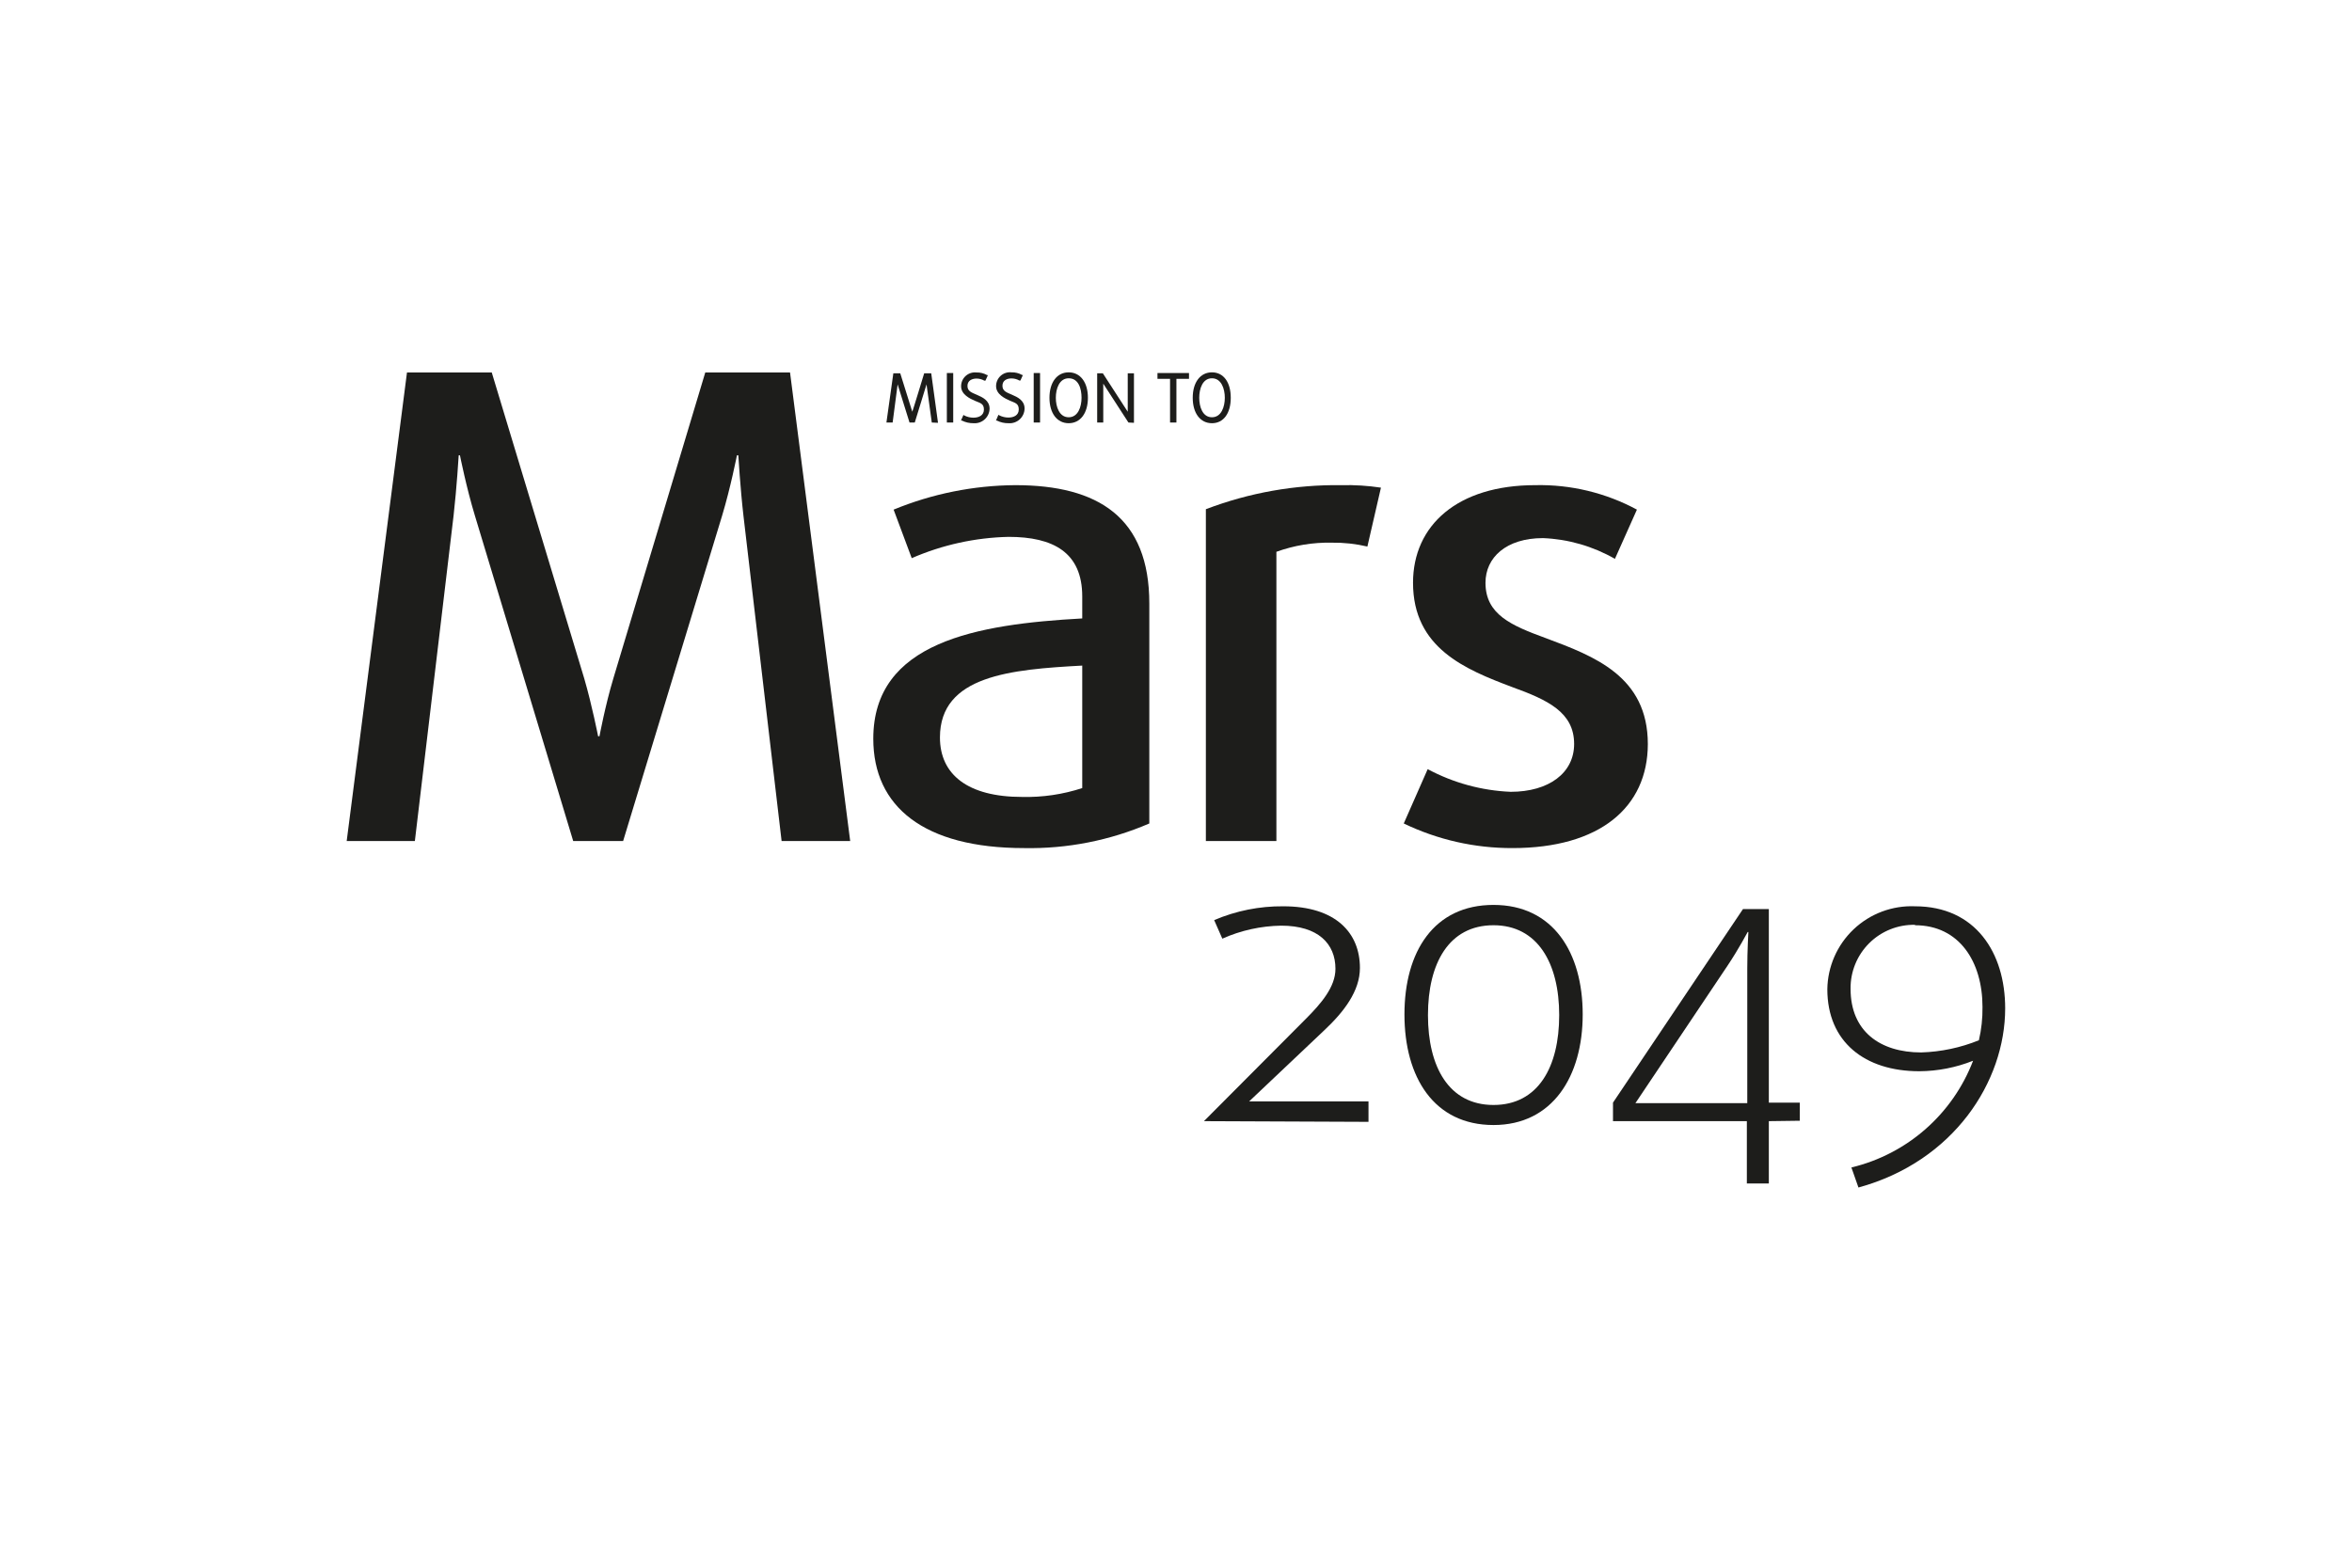
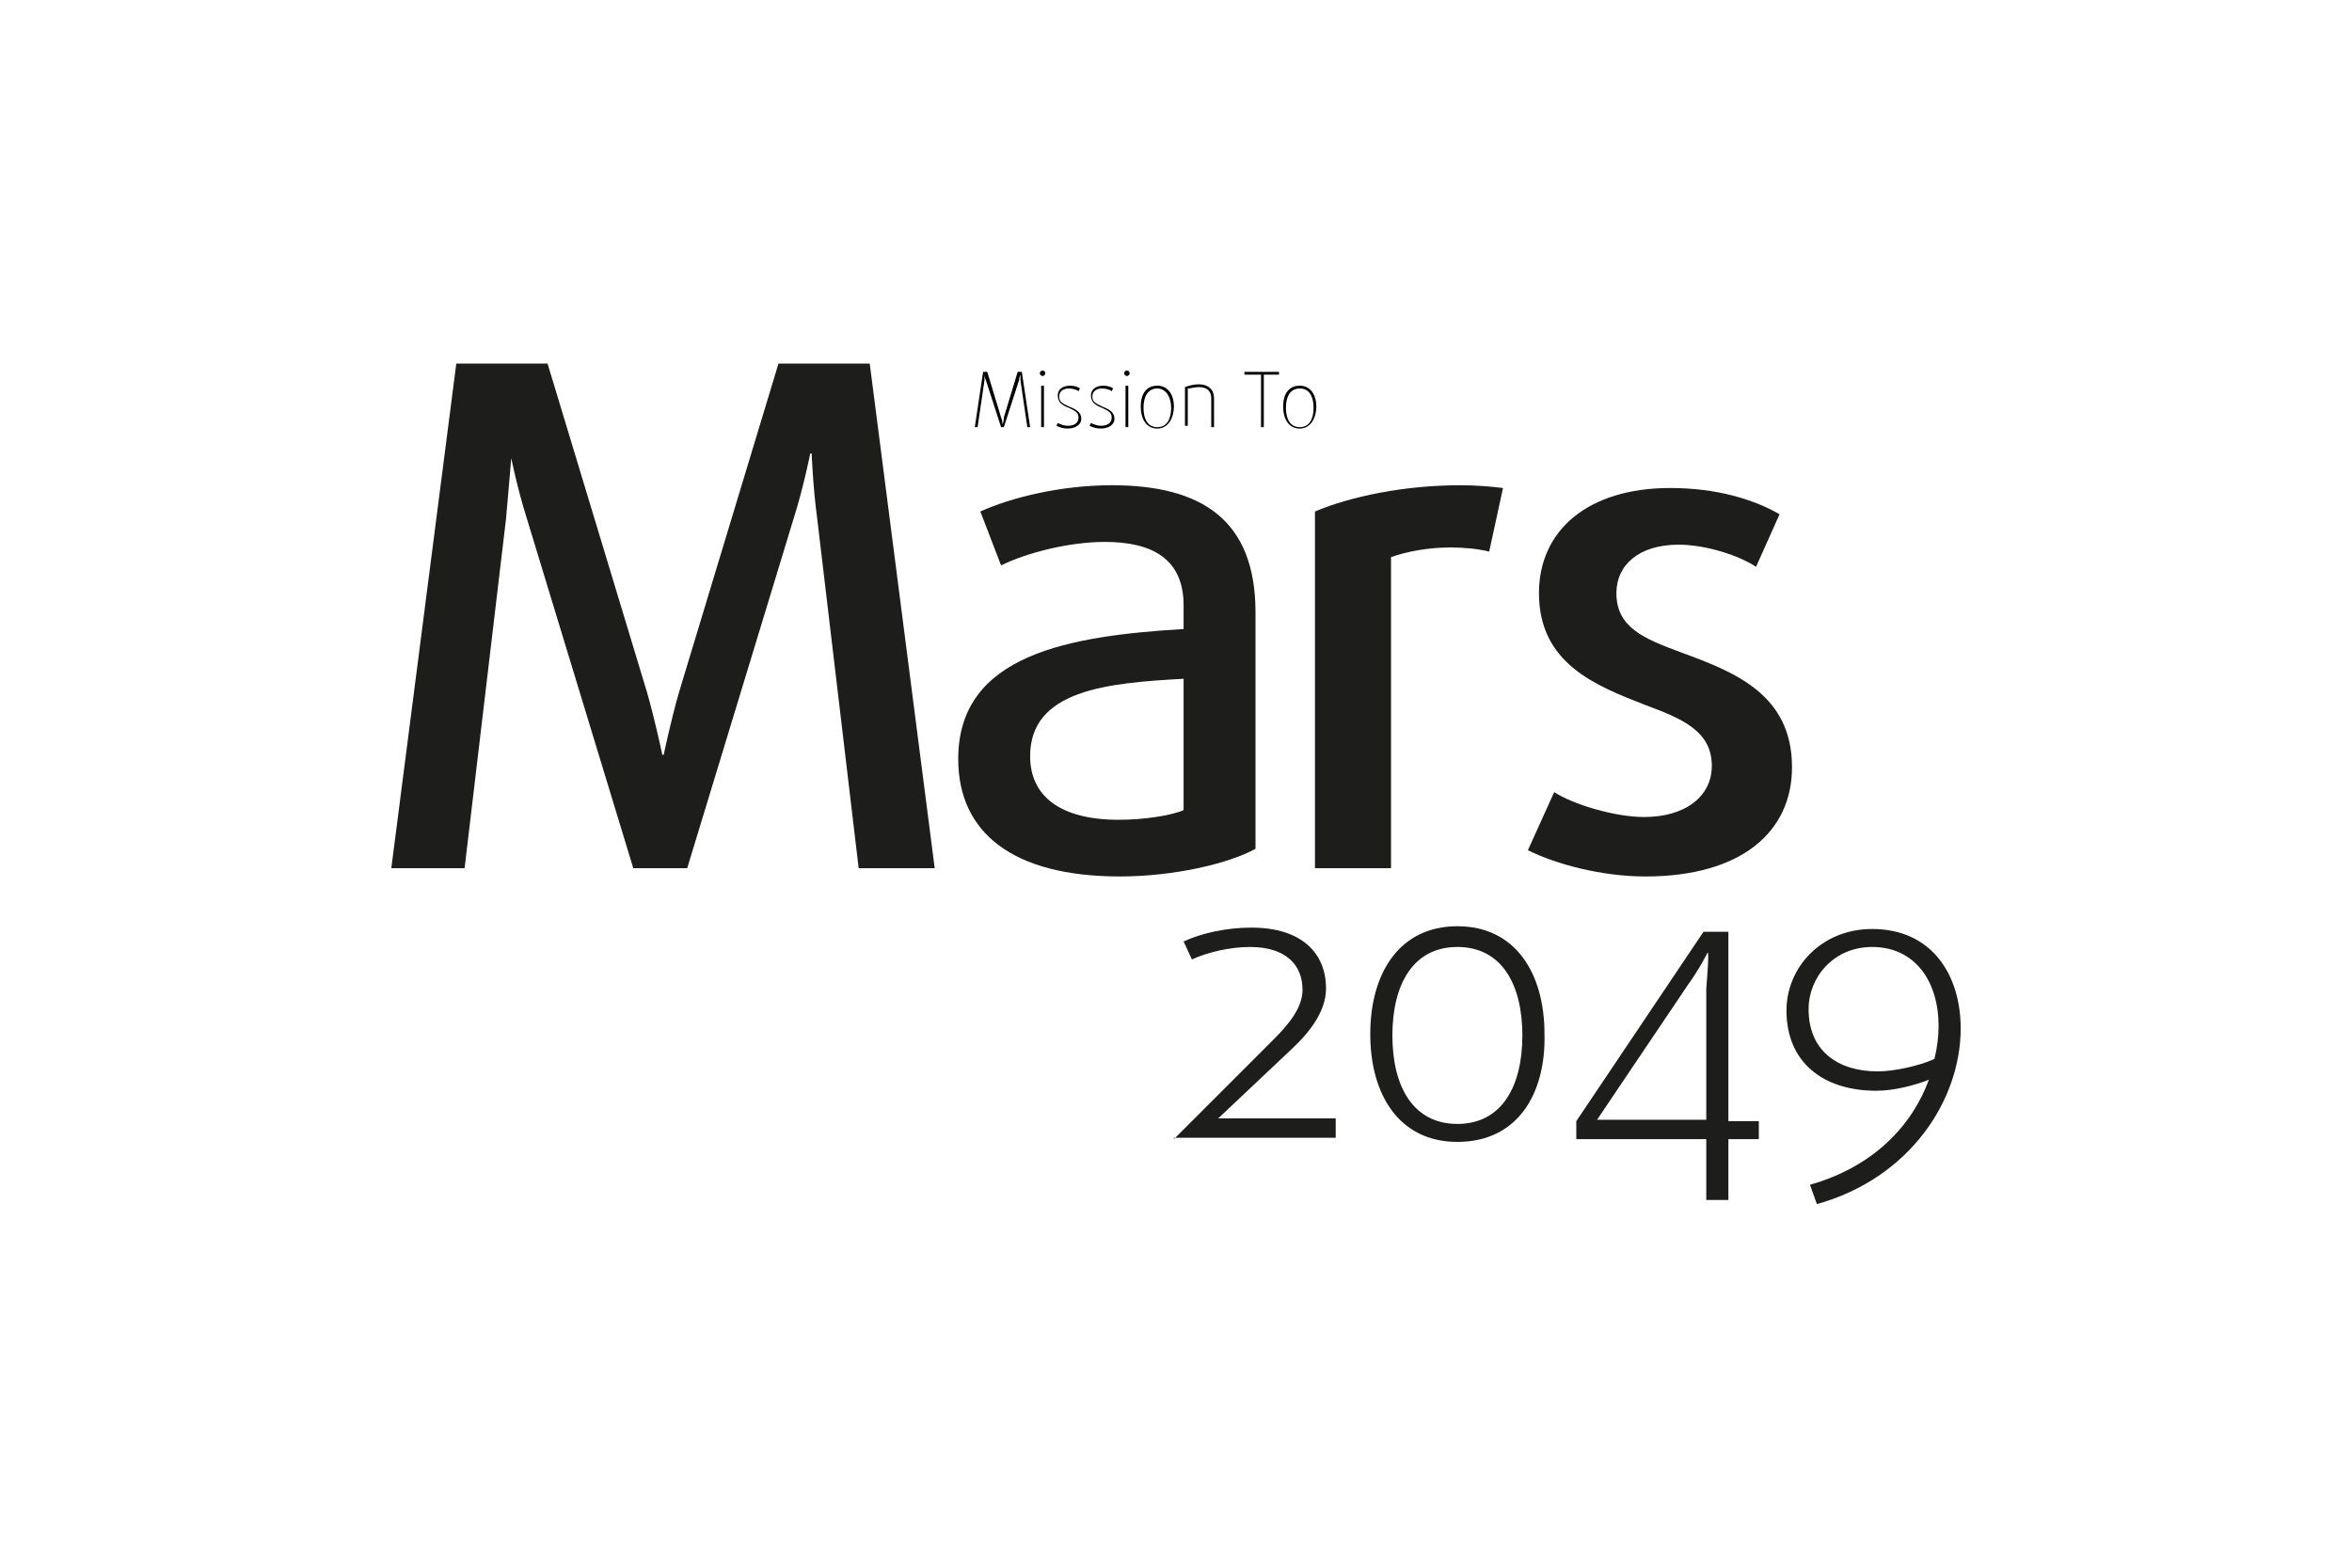
- <svg xmlns="http://www.w3.org/2000/svg" id="Layer_1" data-name="Layer 1" viewBox="0 0 170.08 113.39">
-   <defs>
-     <style>.cls-1{fill:#1d1d1b;}</style>
-   </defs>
-   <path class="cls-1" d="M56.52,60.83,53.76,37.29c-.23-2-.37-4.36-.37-4.36h-.1s-.46,2.34-1.07,4.36L45.06,60.83H41.45L34.34,37.29c-.61-2-1.08-4.36-1.08-4.36h-.09s-.14,2.34-.37,4.36L30,60.83H25.07l4.36-33.89h6.13l6.69,22.14c.56,1.92,1,4.17,1,4.17h.1s.42-2.25,1-4.17L51,26.94h6.13l4.35,33.89Z" />
-   <path class="cls-1" d="M74.05,61.34c-7.25,0-10.9-3-10.9-7.91,0-7,7.48-8.28,15.11-8.7V43.14c0-3.19-2.1-4.31-5.33-4.31a18.59,18.59,0,0,0-7,1.54l-1.31-3.51a23.54,23.54,0,0,1,8.8-1.77c6,0,9.69,2.34,9.69,8.56V59.56A21.81,21.81,0,0,1,74.05,61.34Zm4.21-13.2c-5.15.28-10.29.71-10.29,5.2,0,2.67,2,4.3,5.94,4.3A13,13,0,0,0,78.26,57Z" />
-   <path class="cls-1" d="M98.88,39.53a10.74,10.74,0,0,0-2.58-.28,11.12,11.12,0,0,0-4,.66V60.83h-5.1v-24A26.5,26.5,0,0,1,97,35.09a16.61,16.61,0,0,1,2.86.18Z" />
-   <path class="cls-1" d="M109.37,61.34a18,18,0,0,1-7.86-1.78l1.73-3.93a13.93,13.93,0,0,0,6,1.64c2.76,0,4.59-1.36,4.59-3.46,0-2.3-1.92-3.19-4.49-4.12-3.37-1.27-7.16-2.81-7.16-7.54,0-4.16,3.22-7.06,8.84-7.06a14.8,14.8,0,0,1,7.35,1.77l-1.59,3.56a11.38,11.38,0,0,0-5.2-1.5c-2.67,0-4.16,1.41-4.16,3.23,0,2.3,1.87,3.09,4.35,4,3.51,1.31,7.39,2.76,7.39,7.67C119.15,58.39,115.69,61.34,109.37,61.34Z" />
-   <path class="cls-1" d="M87.06,81.09l7.35-7.38c1.14-1.14,2.16-2.33,2.16-3.64,0-1.81-1.25-3.12-3.92-3.12a10.86,10.86,0,0,0-4.26.94l-.59-1.34a12.43,12.43,0,0,1,5-1c3.78,0,5.54,1.91,5.54,4.46,0,1.67-1.16,3.18-2.58,4.51l-5.43,5.14h8.63v1.48Z" />
-   <path class="cls-1" d="M108,81.37c-4.31,0-6.44-3.46-6.44-8s2.13-7.92,6.44-7.92,6.45,3.44,6.45,7.92S112.27,81.37,108,81.37Zm0-14.45c-3.23,0-4.74,2.76-4.74,6.5s1.51,6.5,4.74,6.5,4.75-2.75,4.75-6.5S111.19,66.92,108,66.92Z" />
-   <path class="cls-1" d="M127.91,81.09V85.6h-1.59V81.09h-9.68V79.75l9.4-14h1.87v14h2.24v1.31Zm-1.53-13.68s-.66,1.24-1.42,2.38l-6.7,10h8.09V70.07c0-1.3.08-2.66.08-2.66Z" />
-   <path class="cls-1" d="M134.39,85.89l-.51-1.45a12.55,12.55,0,0,0,8.8-7.72,10.69,10.69,0,0,1-3.89.76c-3.95,0-6.65-2.13-6.65-5.93a6.09,6.09,0,0,1,6.34-6c4.37,0,6.52,3.35,6.52,7.38C145,78.22,141.29,84,134.39,85.89Zm4.09-19a4.57,4.57,0,0,0-4.66,4.63c0,3.07,2.13,4.6,5.11,4.6a12.09,12.09,0,0,0,4.17-.88,10,10,0,0,0,.26-2.41C143.36,69.56,141.68,66.92,138.48,66.92Z" />
-   <path class="cls-1" d="M67.38,30.56,67,27.8l-.85,2.76h-.38l-.86-2.76-.36,2.76h-.45L64.6,27h.5s.86,2.76.87,2.78.86-2.78.86-2.78h.51l.49,3.58Z" />
-   <rect class="cls-1" x="68.47" y="26.98" width="0.46" height="3.58" />
-   <path class="cls-1" d="M70.4,30.61a1.83,1.83,0,0,1-.84-.19l-.07,0,.18-.41.08.05a1.47,1.47,0,0,0,.64.15c.37,0,.76-.15.76-.59s-.28-.47-.65-.63-1-.46-1-1.05a1,1,0,0,1,1.11-1,1.46,1.46,0,0,1,.77.19l.06,0-.18.4-.08,0a1.14,1.14,0,0,0-.57-.15c-.31,0-.65.14-.65.53s.3.48.69.65.91.4.91,1A1.08,1.08,0,0,1,70.4,30.61Z" />
-   <path class="cls-1" d="M72.93,30.61a1.8,1.8,0,0,1-.84-.19l-.07,0L72.2,30l.08.05a1.47,1.47,0,0,0,.64.15c.37,0,.75-.15.75-.59s-.28-.47-.64-.63-1-.46-1-1.05a1,1,0,0,1,1.11-1,1.46,1.46,0,0,1,.77.19l.06,0-.18.4-.08,0a1.14,1.14,0,0,0-.57-.15c-.32,0-.65.14-.65.53s.3.48.69.65.91.4.91,1A1.08,1.08,0,0,1,72.93,30.61Z" />
-   <rect class="cls-1" x="74.75" y="26.98" width="0.46" height="3.58" />
-   <path class="cls-1" d="M77.28,30.61c-.84,0-1.39-.72-1.39-1.84s.55-1.84,1.39-1.84,1.39.72,1.39,1.84S78.12,30.61,77.28,30.61Zm0-3.25c-.68,0-.93.76-.93,1.41s.25,1.41.93,1.41.93-.76.93-1.41S78,27.36,77.28,27.36Z" />
-   <path class="cls-1" d="M81.6,30.56l-1.82-2.81v2.81h-.44V27h.41l1.8,2.78V27H82v3.58Z" />
-   <polygon class="cls-1" points="84.61 30.56 84.61 27.4 83.7 27.4 83.7 26.98 85.98 26.98 85.98 27.4 85.07 27.4 85.07 30.56 84.61 30.56" />
-   <path class="cls-1" d="M87.64,30.61c-.84,0-1.39-.72-1.39-1.84s.55-1.84,1.39-1.84S89,27.65,89,28.77,88.48,30.61,87.64,30.61Zm0-3.25c-.68,0-.92.76-.92,1.41s.24,1.41.92,1.41.93-.76.93-1.41S88.32,27.36,87.64,27.36Z" />
+ <svg xmlns="http://www.w3.org/2000/svg" version="1.1" id="Layer_1" x="0px" y="0px" viewBox="0 0 170.1 113.4" style="enable-background:new 0 0 170.1 113.4;" xml:space="preserve">
+   <style type="text/css">
+ 	.st0{fill:#1D1D1B;}
+ </style>
+   <g>
+     <path class="st0" d="M62.1,62.8l-3-25.3c-0.3-2.2-0.4-4.7-0.4-4.7h-0.1c0,0-0.5,2.5-1.2,4.7l-7.7,25.3h-3.9l-7.7-25.3   c-0.7-2.2-1.2-4.7-1.2-4.7H37c0,0-0.2,2.5-0.4,4.7l-3,25.3h-5.3L33,26.3h6.6l7.2,23.8c0.6,2.1,1.1,4.5,1.1,4.5h0.1   c0,0,0.5-2.4,1.1-4.5l7.2-23.8h6.6l4.7,36.5H62.1z" />
+     <path class="st0" d="M81,63.4c-7.8,0-11.7-3.2-11.7-8.5c0-7.6,8.1-8.9,16.3-9.4v-1.7c0-3.4-2.3-4.6-5.7-4.6c-2.6,0-5.7,0.8-7.5,1.7   L70.9,37c2.2-1,5.8-1.9,9.5-1.9c6.5,0,10.4,2.5,10.4,9.2v17.1C88.8,62.5,84.8,63.4,81,63.4z M85.6,49.1c-5.5,0.3-11.1,0.8-11.1,5.6   c0,2.9,2.2,4.6,6.4,4.6c1.8,0,3.8-0.3,4.7-0.7V49.1z" />
+     <path class="st0" d="M107.7,39.9c-0.8-0.2-1.8-0.3-2.8-0.3c-1.6,0-3.2,0.3-4.3,0.7v22.5h-5.5V37c2.6-1.1,6.5-1.9,10.5-1.9   c1.2,0,2.3,0.1,3.1,0.2L107.7,39.9z" />
+     <path class="st0" d="M119,63.4c-3.2,0-6.5-0.9-8.5-1.9l1.9-4.2c1.4,0.9,4.4,1.8,6.5,1.8c3,0,4.9-1.5,4.9-3.7c0-2.5-2.1-3.4-4.8-4.4   c-3.6-1.4-7.7-3-7.7-8.1c0-4.5,3.5-7.6,9.5-7.6c3.3,0,6,0.8,7.9,1.9l-1.7,3.8c-1.2-0.8-3.6-1.6-5.6-1.6c-2.9,0-4.5,1.5-4.5,3.5   c0,2.5,2,3.3,4.7,4.3c3.8,1.4,8,3,8,8.3C129.6,60.2,125.9,63.4,119,63.4z" />
+     <g>
+       <path class="st0" d="M84.9,82.4l7.2-7.2c1.1-1.1,2.1-2.3,2.1-3.6c0-1.8-1.2-3.1-3.8-3.1c-1.5,0-3.1,0.4-4.2,0.9l-0.6-1.3    c1.3-0.6,3.1-1,4.9-1c3.7,0,5.4,1.9,5.4,4.4c0,1.6-1.1,3.1-2.5,4.4l-5.3,5h8.5v1.4H84.9z" />
+       <path class="st0" d="M105.4,82.6c-4.2,0-6.3-3.4-6.3-7.8c0-4.4,2.1-7.8,6.3-7.8c4.2,0,6.3,3.4,6.3,7.8    C111.8,79.2,109.7,82.6,105.4,82.6z M105.4,68.5c-3.2,0-4.7,2.7-4.7,6.4s1.5,6.4,4.7,6.4s4.7-2.7,4.7-6.4S108.6,68.5,105.4,68.5z" />
+       <path class="st0" d="M125,82.4v4.4h-1.6v-4.4H114v-1.3l9.2-13.7h1.8v13.7h2.2v1.3H125z M123.5,68.9c0,0-0.6,1.2-1.4,2.3l-6.6,9.8    h7.9v-9.5C123.5,70.3,123.6,68.9,123.5,68.9L123.5,68.9z" />
+       <path class="st0" d="M131.4,87.1l-0.5-1.4c4.6-1.3,7.4-4.3,8.6-7.6c-1,0.4-2.5,0.8-3.8,0.8c-3.9,0-6.5-2.1-6.5-5.8    c0-3.1,2.5-5.9,6.2-5.9c4.3,0,6.4,3.3,6.4,7.2C141.8,79.5,138.2,85.2,131.4,87.1z M135.4,68.5c-2.8,0-4.6,2.2-4.6,4.5    c0,3,2.1,4.5,5,4.5c1.2,0,3-0.4,4.1-0.9c0.2-0.8,0.3-1.6,0.3-2.4C140.2,71,138.5,68.5,135.4,68.5z" />
+     </g>
+     <g>
+       <path d="M74.3,30.9l-0.5-3.4c0-0.2,0-0.4,0-0.4h0c0,0-0.1,0.2-0.1,0.4l-1.1,3.4h-0.2l-1.1-3.4c-0.1-0.2-0.1-0.4-0.1-0.4h0    c0,0,0,0.2,0,0.4l-0.5,3.4h-0.2l0.6-4h0.3l1,3.3c0.1,0.2,0.1,0.5,0.1,0.5h0c0,0,0.1-0.2,0.1-0.5l1-3.3h0.3l0.6,4H74.3z" />
+       <path d="M75.4,27.2c-0.1,0-0.2-0.1-0.2-0.2s0.1-0.2,0.2-0.2c0.1,0,0.2,0.1,0.2,0.2S75.5,27.2,75.4,27.2z M75.3,30.9v-3h0.2v3H75.3    z" />
+       <path d="M77.2,31c-0.3,0-0.6-0.1-0.8-0.2l0.1-0.2c0.2,0.1,0.5,0.2,0.7,0.2c0.5,0,0.8-0.2,0.8-0.6c0-0.4-0.3-0.5-0.7-0.7    c-0.5-0.2-0.8-0.4-0.8-0.9c0-0.4,0.3-0.7,0.9-0.7c0.3,0,0.6,0.1,0.7,0.2L78,28.3c-0.1-0.1-0.4-0.2-0.7-0.2c-0.4,0-0.7,0.2-0.7,0.6    c0,0.4,0.3,0.5,0.7,0.7c0.5,0.2,0.9,0.4,0.9,0.9C78.2,30.7,77.8,31,77.2,31z" />
+       <path d="M79.6,31c-0.3,0-0.6-0.1-0.8-0.2l0.1-0.2c0.2,0.1,0.5,0.2,0.7,0.2c0.5,0,0.8-0.2,0.8-0.6c0-0.4-0.3-0.5-0.7-0.7    c-0.5-0.2-0.8-0.4-0.8-0.9c0-0.4,0.3-0.7,0.9-0.7c0.3,0,0.6,0.1,0.7,0.2l-0.1,0.2c-0.1-0.1-0.4-0.2-0.7-0.2    c-0.4,0-0.7,0.2-0.7,0.6c0,0.4,0.3,0.5,0.7,0.7c0.5,0.2,0.9,0.4,0.9,0.9C80.6,30.7,80.2,31,79.6,31z" />
+       <path d="M81.5,27.2c-0.1,0-0.2-0.1-0.2-0.2s0.1-0.2,0.2-0.2c0.1,0,0.2,0.1,0.2,0.2S81.6,27.2,81.5,27.2z M81.4,30.9v-3h0.2v3H81.4    z" />
+       <path d="M83.7,31c-0.8,0-1.2-0.7-1.2-1.6s0.4-1.5,1.2-1.5c0.8,0,1.2,0.7,1.2,1.5S84.5,31,83.7,31z M83.7,28.1c-0.7,0-1,0.6-1,1.4    c0,0.8,0.3,1.4,1,1.4c0.7,0,1-0.6,1-1.4C84.7,28.7,84.3,28.1,83.7,28.1z" />
+       <path d="M87.6,30.9v-2.1c0-0.5-0.3-0.8-0.9-0.8c-0.3,0-0.6,0.1-0.8,0.1v2.7h-0.2v-2.8c0.3-0.1,0.6-0.2,1-0.2c0.7,0,1.1,0.4,1.1,1    v2.1H87.6z" />
+       <path d="M91.4,27.1v3.8h-0.2v-3.8H90v-0.2h2.5v0.2H91.4z" />
+       <path d="M94,31c-0.8,0-1.2-0.7-1.2-1.6s0.4-1.5,1.2-1.5c0.8,0,1.2,0.7,1.2,1.5S94.8,31,94,31z M94,28.1c-0.7,0-1,0.6-1,1.4    c0,0.8,0.3,1.4,1,1.4c0.7,0,1-0.6,1-1.4C95,28.7,94.7,28.1,94,28.1z" />
+     </g>
+   </g>
</svg>
